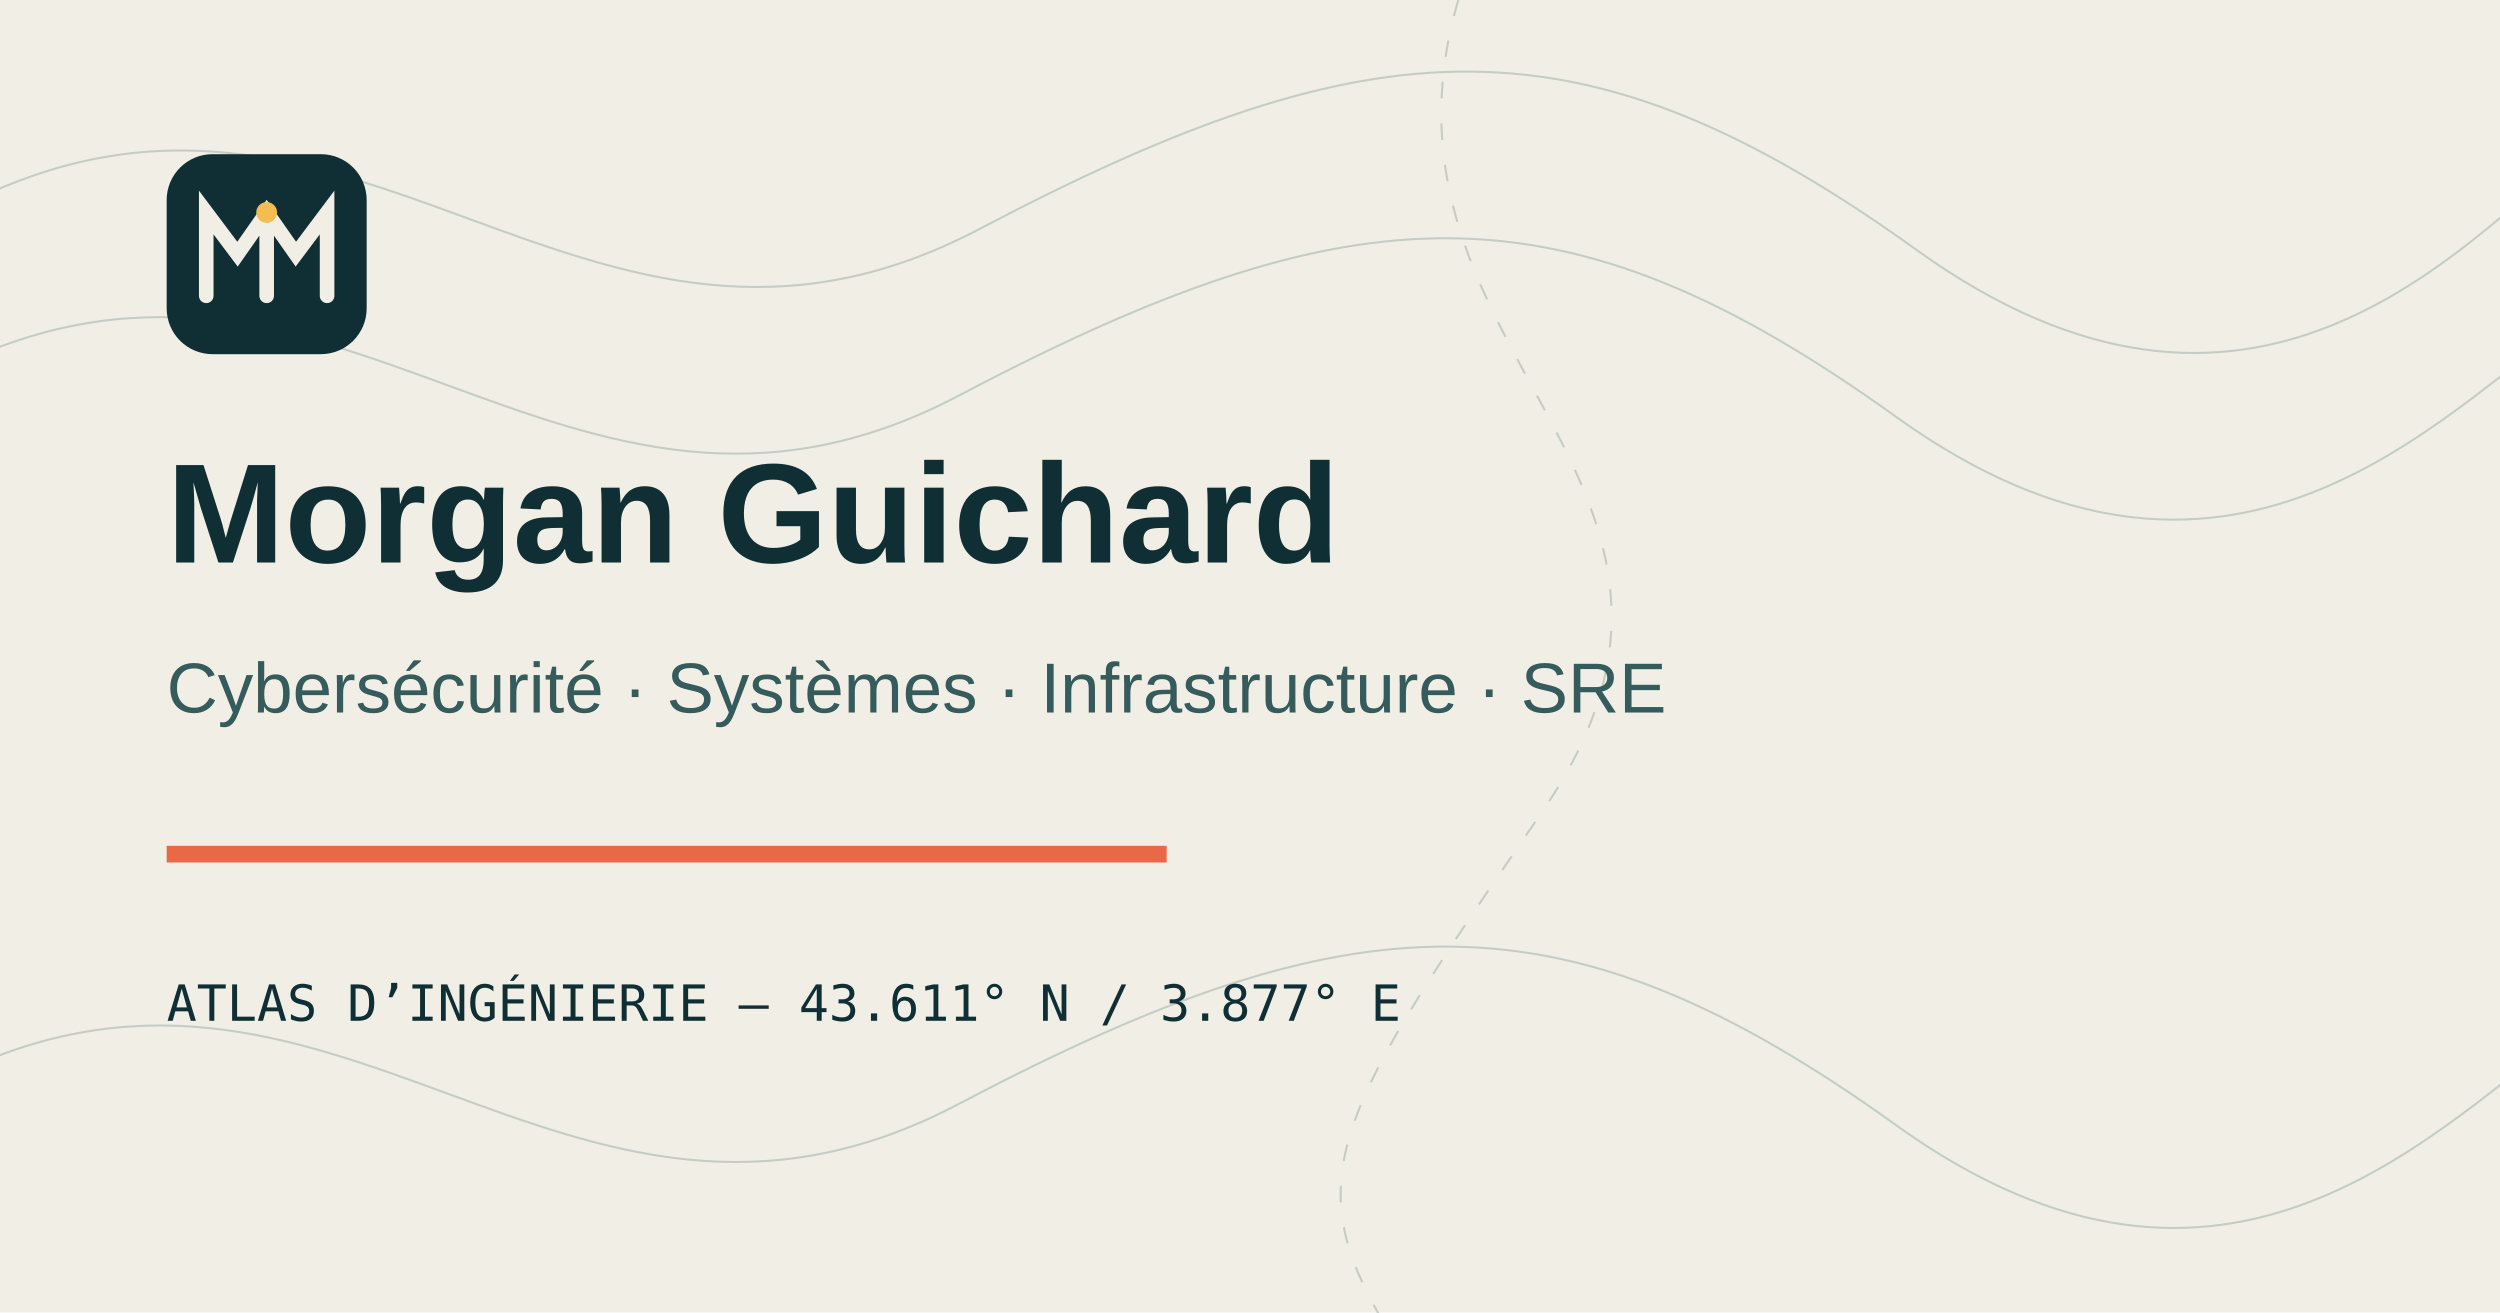
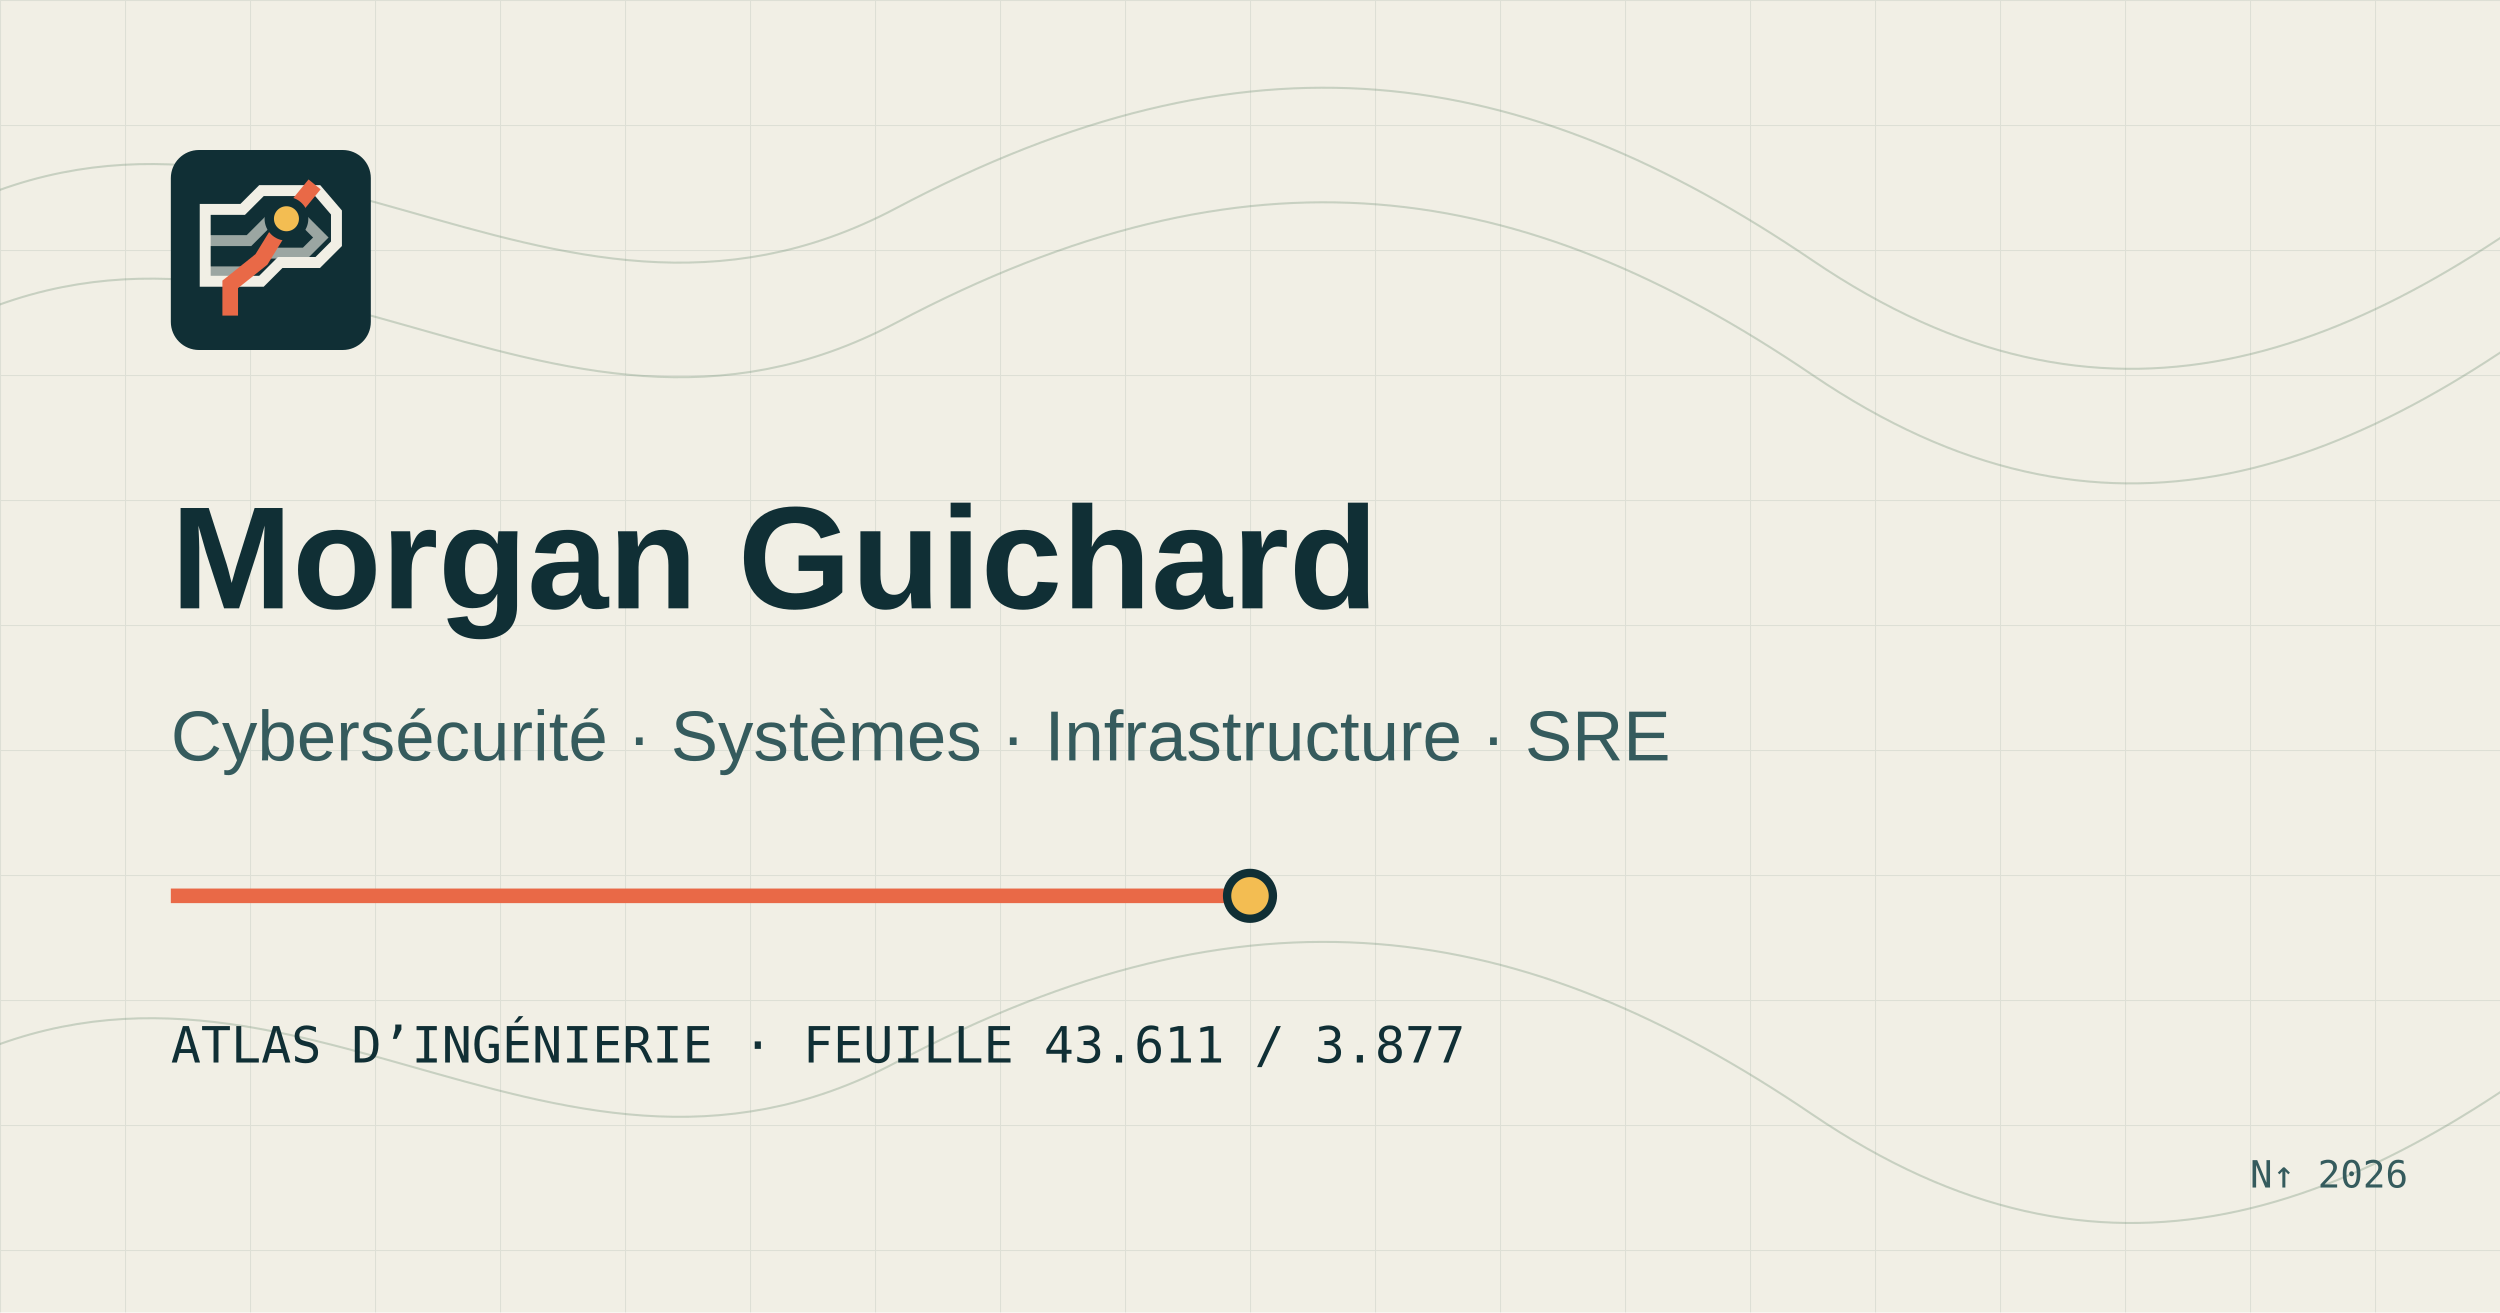
<svg xmlns="http://www.w3.org/2000/svg" viewBox="0 0 1200 630">
+   <defs>
+     <pattern id="grid" width="60" height="60" patternUnits="userSpaceOnUse">
+       <path d="M60 0H0v60" fill="none" stroke="#a8b7ad" stroke-width="1" opacity=".28" />
+     </pattern>
+   </defs>
  <rect width="1200" height="630" fill="#f1efe5" />
-   <g opacity=".35" fill="none" stroke="#6e8d87">
-     <path d="M-20 100C170 0 280 210 470 110S760 5 920 120s260 0 320-50M-30 180c190-100 300 110 490 10S750 85 910 200s260 0 330-50M-30 520c190-100 300 110 490 10s290-105 450 10 260 0 330-50" />
-     <path d="M700 0c-50 170 150 230 40 390S620 570 680 660" stroke-dasharray="8 12" />
+   <rect width="1200" height="630" fill="url(#grid)" />
+   <g fill="none" stroke="#66866a" opacity=".3">
+     <path d="M-40 110C130 10 260 190 430 100s300-70 440 25 260 50 390-55" />
+     <path d="M-40 165C130 65 260 245 430 155s300-70 440 25 260 50 390-55" />
+     <path d="M-40 520c170-100 300 80 470-10s300-70 440 25 260 50 390-55" />
  </g>
-   <rect x="80" y="74" width="96" height="96" rx="22" fill="#102f35" />
-   <path d="M99 142v-40l15 20 14-20 14 20 15-20v40M128 102v40" fill="none" stroke="#f1efe5" stroke-width="7" stroke-linecap="round" />
-   <circle cx="128" cy="102" r="5" fill="#f3bd52" />
-   <text x="80" y="270" fill="#102f35" font-family="Arial,sans-serif" font-weight="700" font-size="68">Morgan Guichard</text>
-   <text x="80" y="342" fill="#355b5d" font-family="Arial,sans-serif" font-size="34">Cybersécurité · Systèmes · Infrastructure · SRE</text>
-   <path d="M80 410h480" stroke="#e96947" stroke-width="8" />
-   <text x="80" y="490" fill="#102f35" font-family="monospace" font-size="24">ATLAS D’INGÉNIERIE — 43.611° N / 3.877° E</text>
+   <g transform="translate(82 72) scale(1.5)">
+     <rect width="64" height="64" rx="9" fill="#102f35" />
+     <g fill="none" stroke="#f1efe5" stroke-width="3.5">
+       <path d="M11 19h12l6-6h18l6 7v10l-6 6H35l-6 6H11z" />
+       <path d="M11 29h14l6-6h12l5 5-5 5H31l-6 6H11" opacity=".62" />
+     </g>
+     <path d="M19 53V43l10-8 8-13 9-11" fill="none" stroke="#e96947" stroke-width="5" />
+     <circle cx="37" cy="22" r="5.5" fill="#f3bd52" stroke="#102f35" stroke-width="3" />
+   </g>
+   <text x="82" y="292" fill="#102f35" font-family="Arial,sans-serif" font-weight="700" font-size="70">Morgan Guichard</text>
+   <text x="82" y="365" fill="#355b5d" font-family="Arial,sans-serif" font-size="34">Cybersécurité · Systèmes · Infrastructure · SRE</text>
+   <path d="M82 430H600" stroke="#e96947" stroke-width="7" />
+   <circle cx="600" cy="430" r="11" fill="#f3bd52" stroke="#102f35" stroke-width="4" />
+   <text x="82" y="510" fill="#102f35" font-family="monospace" font-size="24">ATLAS D’INGÉNIERIE · FEUILLE 43.611 / 3.877</text>
+   <text x="1080" y="570" fill="#355b5d" font-family="monospace" font-size="18">N↑  2026</text>
</svg>
